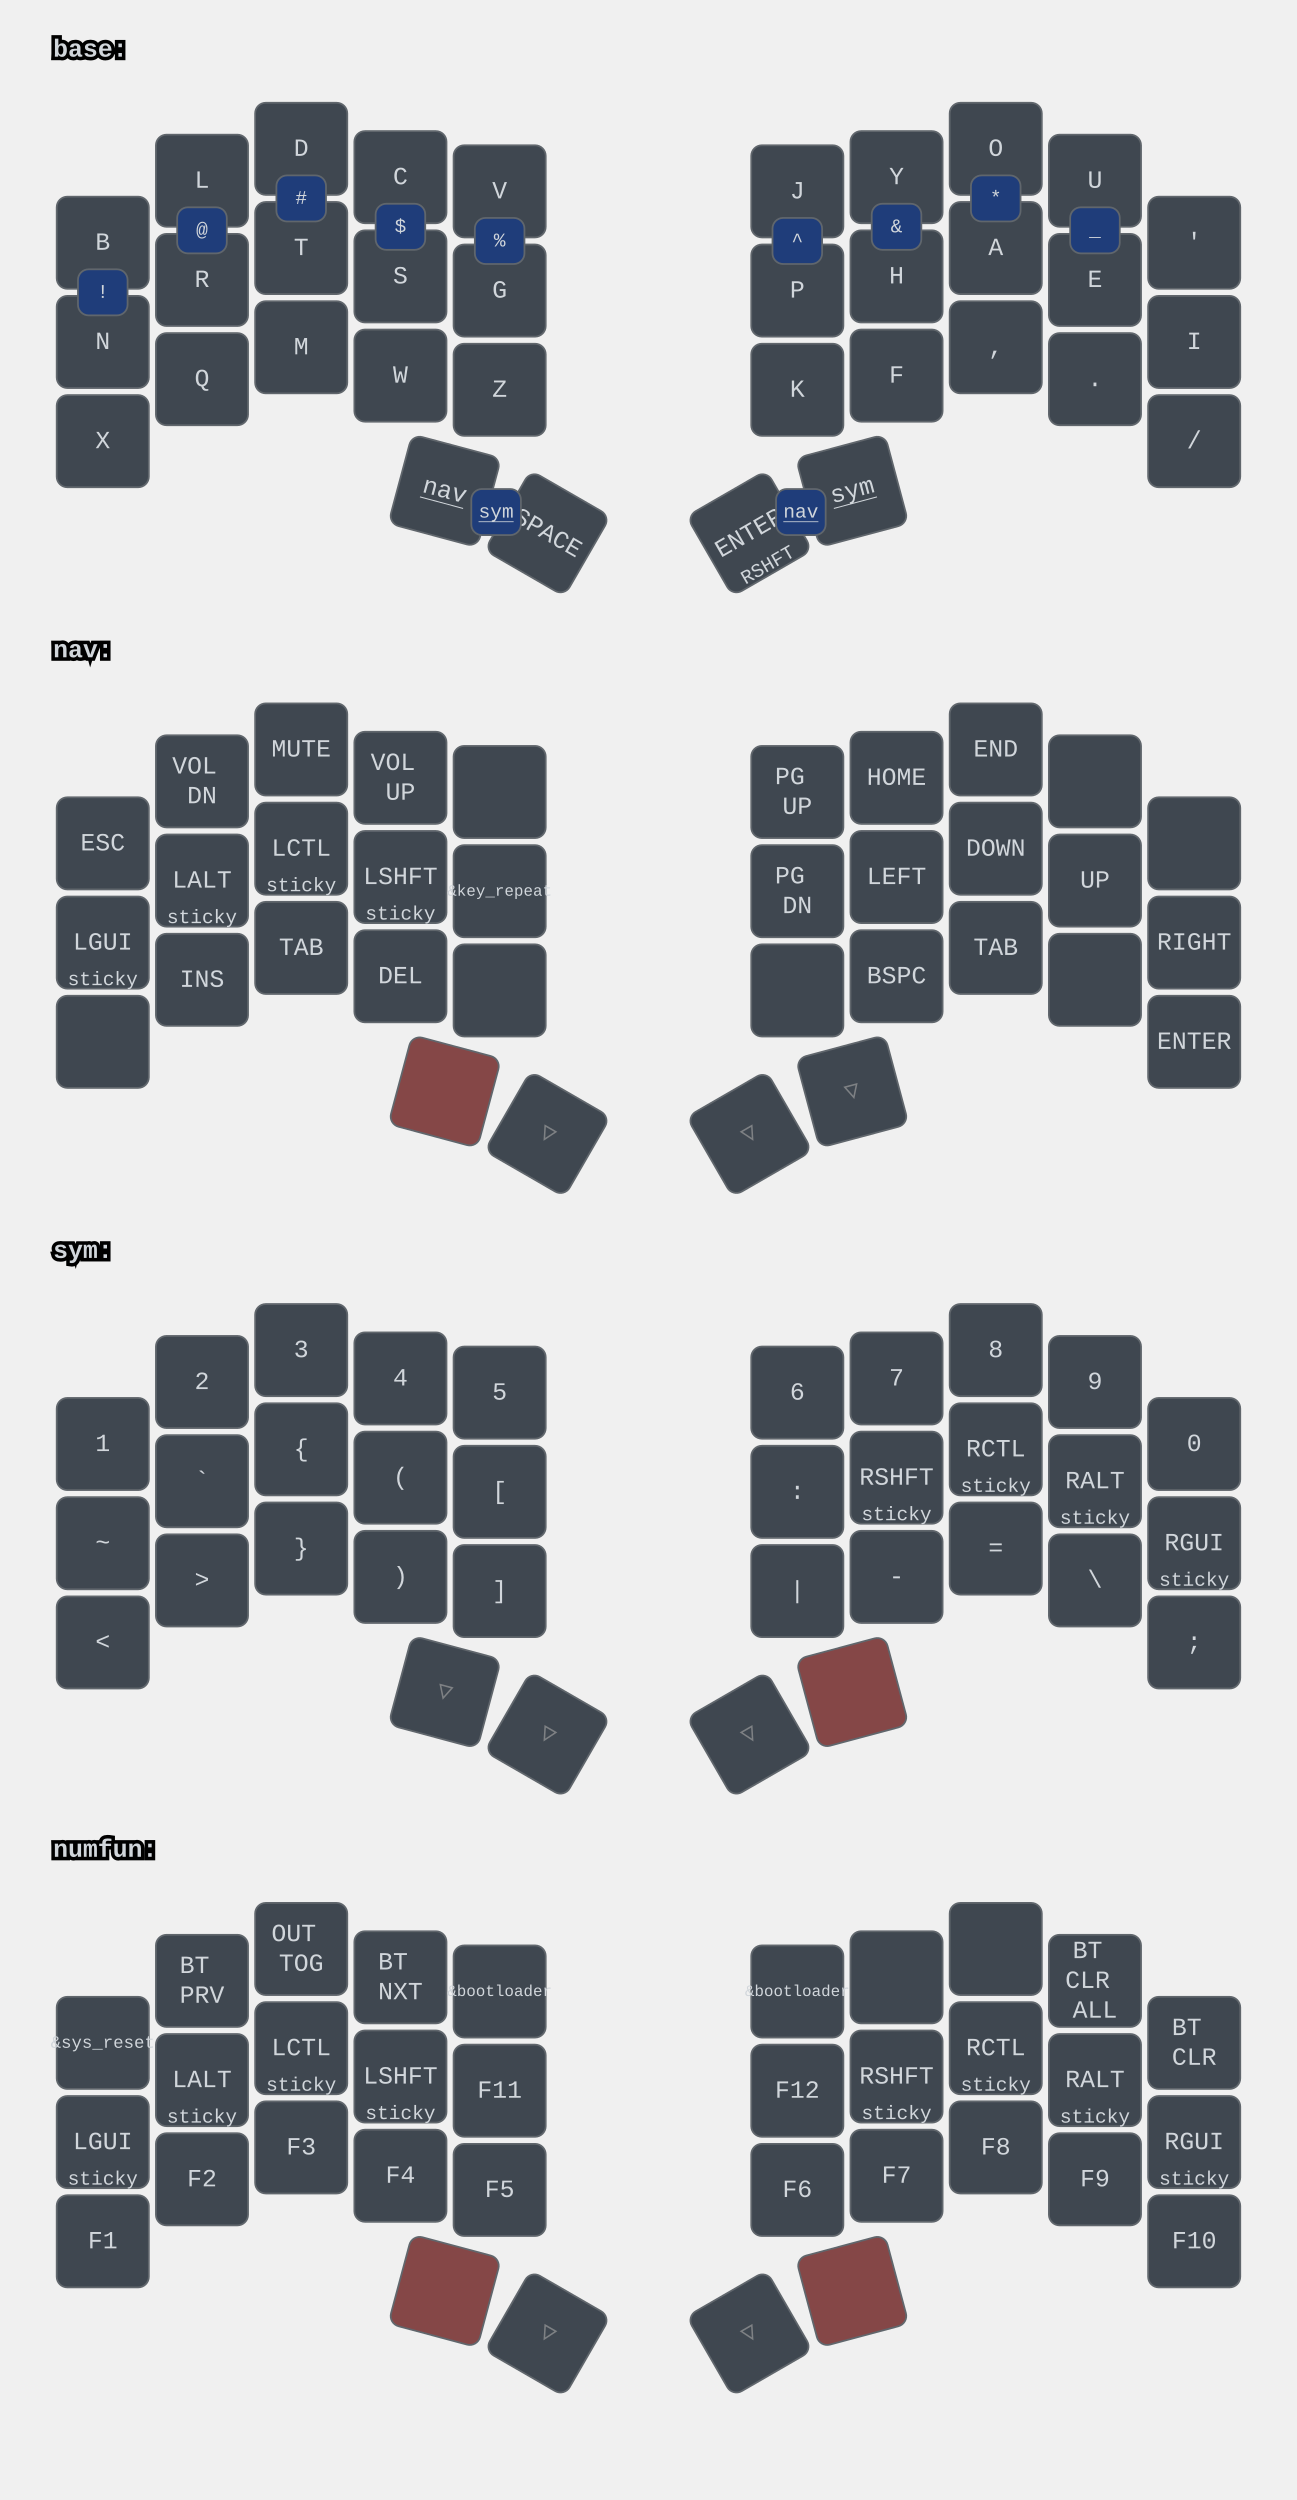
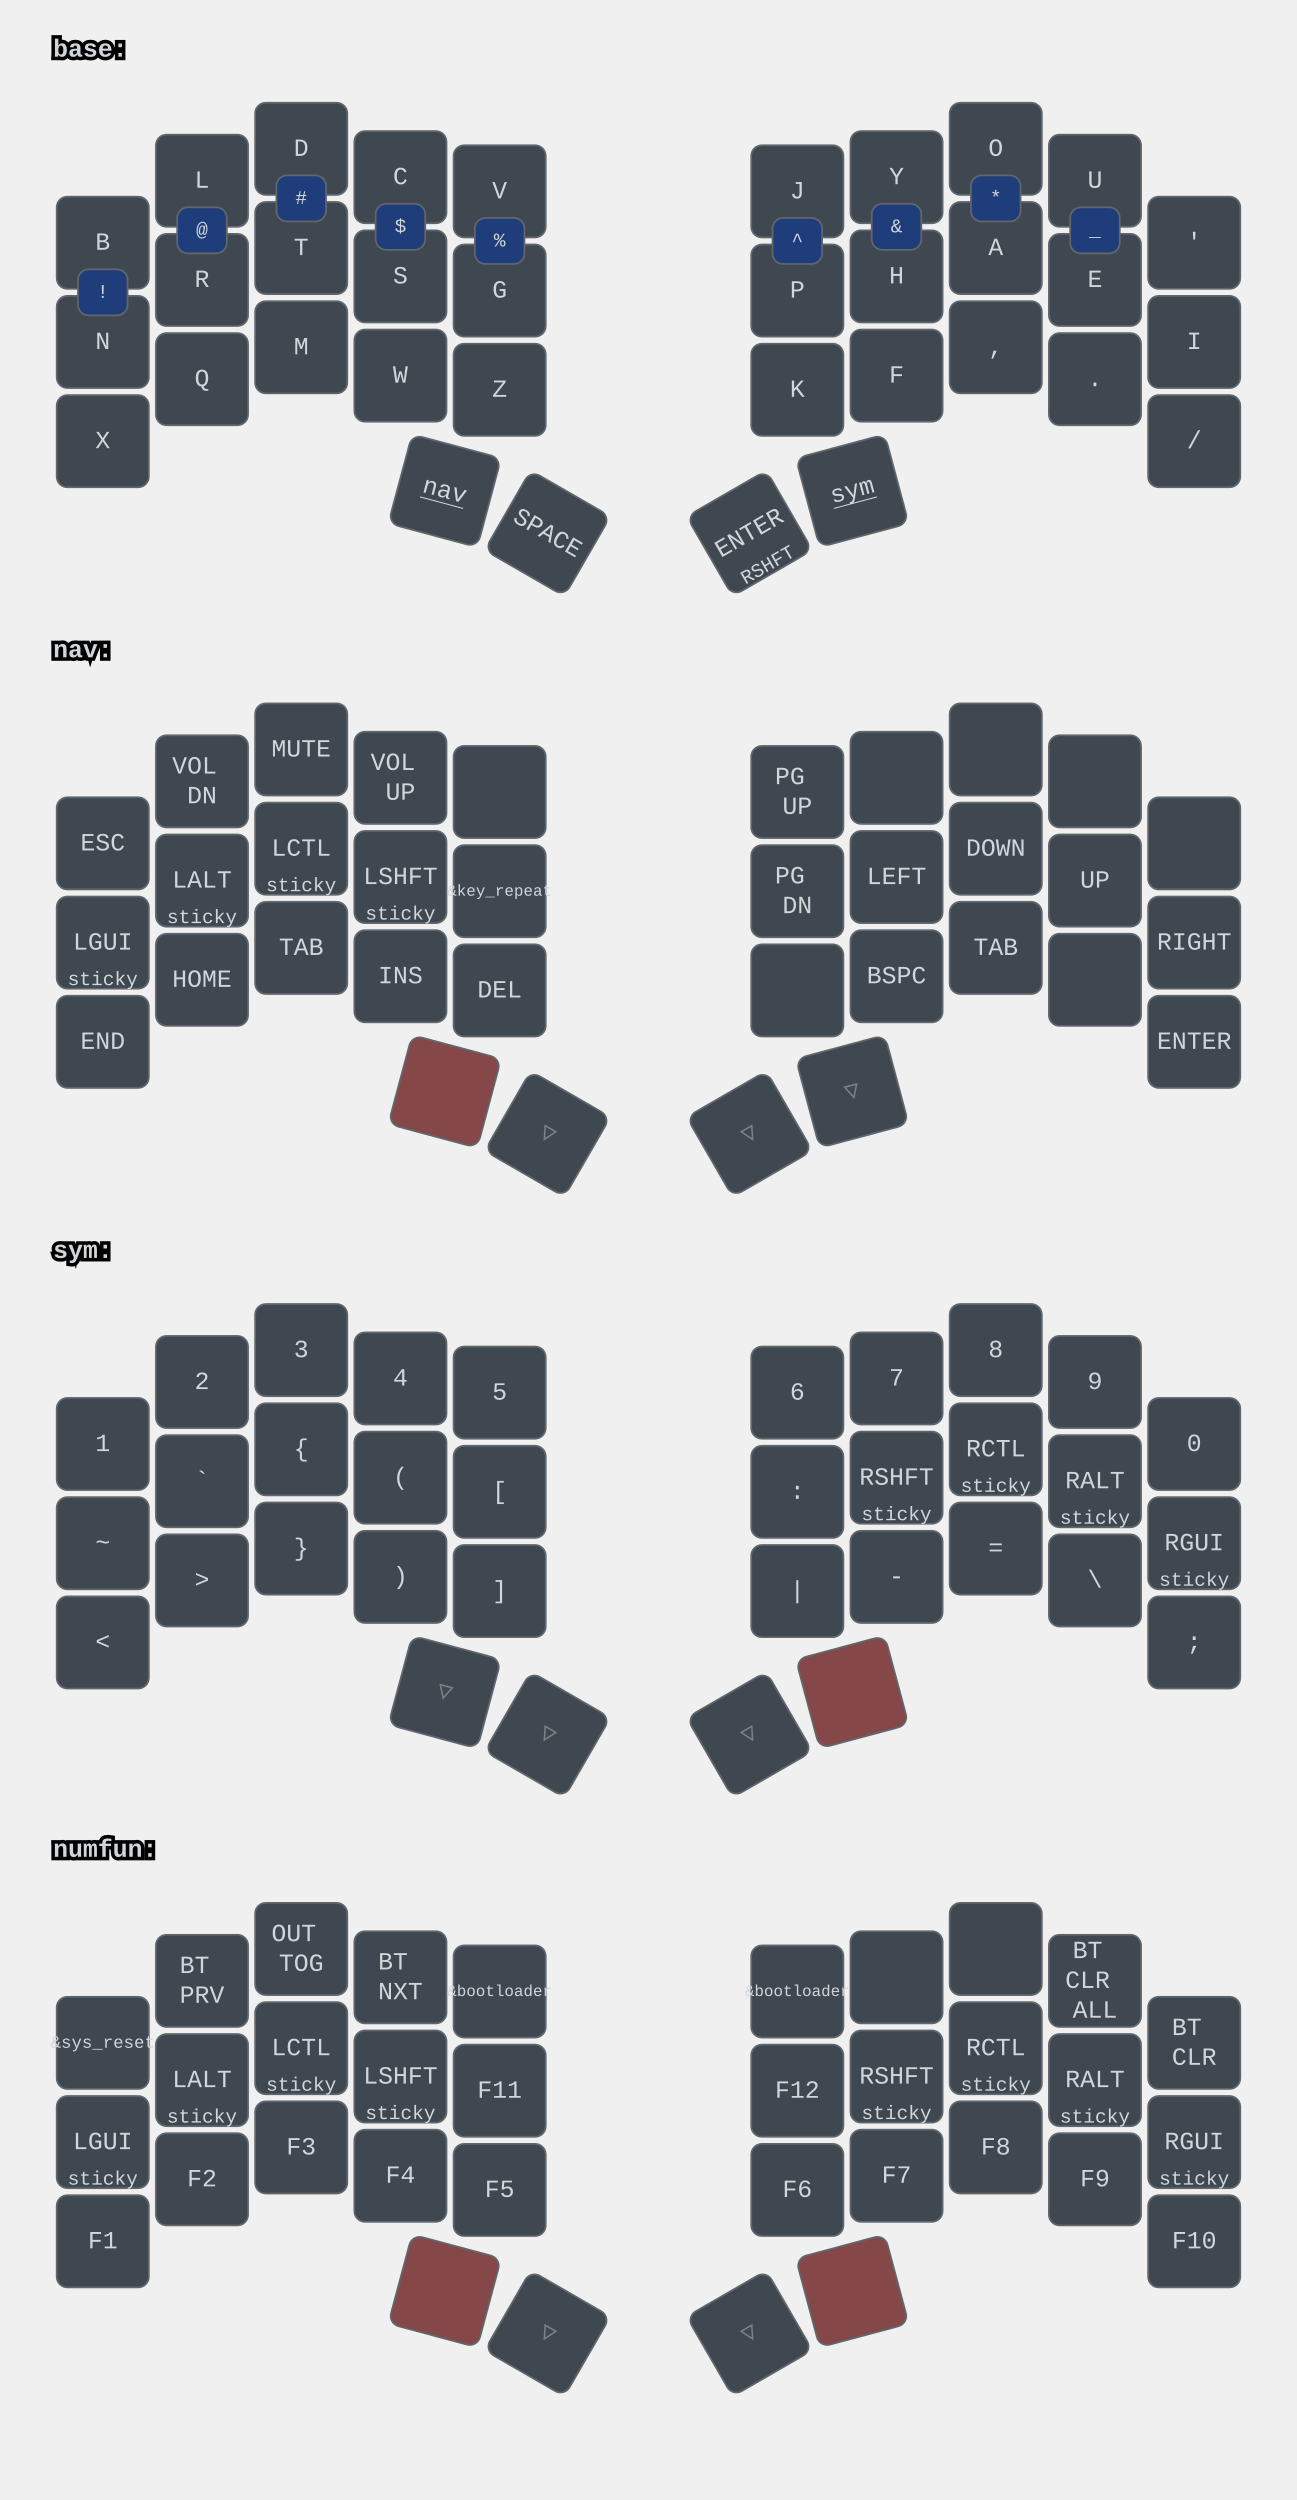
<svg xmlns="http://www.w3.org/2000/svg" width="732" height="1411" viewBox="0 0 732 1411" class="keymap">
  <style>/* inherit to force styles through use tags */
svg path {
    fill: inherit;
}

/* font and background color specifications */
svg.keymap {
    font-family: SFMono-Regular,Consolas,Liberation Mono,Menlo,monospace;
    font-size: 14px;
    font-kerning: normal;
    text-rendering: optimizeLegibility;
    fill: #24292e;
}

/* default key styling */
rect.key {
    fill: #f6f8fa;
}

rect.key, rect.combo {
    stroke: #c9cccf;
    stroke-width: 1;
}

/* default key side styling, only used is draw_key_sides is set */
rect.side {
    filter: brightness(90%);
}

/* color accent for combo boxes */
rect.combo, rect.combo-separate {
    fill: #cdf;
}

/* color accent for held keys */
rect.held, rect.combo.held {
    fill: #fdd;
}

/* color accent for ghost (optional) keys */
rect.ghost, rect.combo.ghost {
    stroke-dasharray: 4, 4;
    stroke-width: 2;
}

text {
    text-anchor: middle;
    dominant-baseline: middle;
}

/* styling for layer labels */
text.label {
    font-weight: bold;
    text-anchor: start;
    stroke: white;
    stroke-width: 4;
    paint-order: stroke;
}

/* styling for optional footer */
text.footer {
    text-anchor: end;
    dominant-baseline: auto;
    stroke: white;
    stroke-width: 4;
    paint-order: stroke;
}

/* styling for combo tap, and key non-tap label text */
text.combo, text.hold, text.shifted, text.left, text.right, text.tl, text.tr, text.bl, text.br {
    font-size: 11px;
}

text.hold, text.bl, text.br {
    text-anchor: middle;
    dominant-baseline: auto;
}

text.shifted, text.tl, text.tr {
    text-anchor: middle;
    dominant-baseline: hanging;
}

text.left, text.tl, text.bl {
    text-anchor: start;
}

text.right, text.tr, text.br {
    text-anchor: end;
}

text.layer-activator {
    text-decoration: underline;
}

/* styling for hold/shifted label text in combo box */
text.combo.hold, text.combo.shifted, text.combo.left, text.combo.right {
    font-size: 8px;
}

/* lighter symbol for transparent keys */
text.trans {
    fill: #7b7e81;
}

/* styling for combo dendrons */
path.combo {
    stroke-width: 1;
    stroke: gray;
    fill: none;
}

/* Start Tabler Icons Cleanup */
/* cannot use height/width with glyphs */
.icon-tabler &gt; path {
    fill: inherit;
    stroke: inherit;
    stroke-width: 2;
}
/* hide tabler's default box */
.icon-tabler &gt; path[stroke="none"][fill="none"] {
    visibility: hidden;
}
/* End Tabler Icons Cleanup */

svg.keymap { fill: #d1d6db; }
rect.key { fill: #3f4750; }
rect.key, rect.combo { stroke: #60666c; }
rect.combo, rect.combo-separate { fill: #1f3d7a; }
rect.held, rect.combo.held { fill: #854747; }
text.label, text.footer { stroke: black; }
text.trans { fill: #7e8184; }
path.combo { stroke: #7f7f7f; }
</style>
  <g transform="translate(30, 0)" class="layer-base">
    <text x="0" y="28" class="label" id="base">base:</text>
    <g transform="translate(0, 56)">
      <g transform="translate(28, 81)" class="key keypos-0">
        <rect rx="6" ry="6" x="-26" y="-26" width="52" height="52" class="key" />
        <text x="0" y="0" class="key tap">B</text>
      </g>
      <g transform="translate(84, 46)" class="key keypos-1">
        <rect rx="6" ry="6" x="-26" y="-26" width="52" height="52" class="key" />
        <text x="0" y="0" class="key tap">L</text>
      </g>
      <g transform="translate(140, 28)" class="key keypos-2">
        <rect rx="6" ry="6" x="-26" y="-26" width="52" height="52" class="key" />
        <text x="0" y="0" class="key tap">D</text>
      </g>
      <g transform="translate(196, 44)" class="key keypos-3">
        <rect rx="6" ry="6" x="-26" y="-26" width="52" height="52" class="key" />
        <text x="0" y="0" class="key tap">C</text>
      </g>
      <g transform="translate(252, 52)" class="key keypos-4">
        <rect rx="6" ry="6" x="-26" y="-26" width="52" height="52" class="key" />
        <text x="0" y="0" class="key tap">V</text>
      </g>
      <g transform="translate(420, 52)" class="key keypos-5">
        <rect rx="6" ry="6" x="-26" y="-26" width="52" height="52" class="key" />
        <text x="0" y="0" class="key tap">J</text>
      </g>
      <g transform="translate(476, 44)" class="key keypos-6">
        <rect rx="6" ry="6" x="-26" y="-26" width="52" height="52" class="key" />
        <text x="0" y="0" class="key tap">Y</text>
      </g>
      <g transform="translate(532, 28)" class="key keypos-7">
        <rect rx="6" ry="6" x="-26" y="-26" width="52" height="52" class="key" />
        <text x="0" y="0" class="key tap">O</text>
      </g>
      <g transform="translate(588, 46)" class="key keypos-8">
        <rect rx="6" ry="6" x="-26" y="-26" width="52" height="52" class="key" />
        <text x="0" y="0" class="key tap">U</text>
      </g>
      <g transform="translate(644, 81)" class="key keypos-9">
        <rect rx="6" ry="6" x="-26" y="-26" width="52" height="52" class="key" />
        <text x="0" y="0" class="key tap">'</text>
      </g>
      <g transform="translate(28, 137)" class="key keypos-10">
        <rect rx="6" ry="6" x="-26" y="-26" width="52" height="52" class="key" />
        <text x="0" y="0" class="key tap">N</text>
      </g>
      <g transform="translate(84, 102)" class="key keypos-11">
        <rect rx="6" ry="6" x="-26" y="-26" width="52" height="52" class="key" />
        <text x="0" y="0" class="key tap">R</text>
      </g>
      <g transform="translate(140, 84)" class="key keypos-12">
        <rect rx="6" ry="6" x="-26" y="-26" width="52" height="52" class="key" />
        <text x="0" y="0" class="key tap">T</text>
      </g>
      <g transform="translate(196, 100)" class="key keypos-13">
        <rect rx="6" ry="6" x="-26" y="-26" width="52" height="52" class="key" />
        <text x="0" y="0" class="key tap">S</text>
      </g>
      <g transform="translate(252, 108)" class="key keypos-14">
        <rect rx="6" ry="6" x="-26" y="-26" width="52" height="52" class="key" />
        <text x="0" y="0" class="key tap">G</text>
      </g>
      <g transform="translate(420, 108)" class="key keypos-15">
        <rect rx="6" ry="6" x="-26" y="-26" width="52" height="52" class="key" />
        <text x="0" y="0" class="key tap">P</text>
      </g>
      <g transform="translate(476, 100)" class="key keypos-16">
        <rect rx="6" ry="6" x="-26" y="-26" width="52" height="52" class="key" />
        <text x="0" y="0" class="key tap">H</text>
      </g>
      <g transform="translate(532, 84)" class="key keypos-17">
        <rect rx="6" ry="6" x="-26" y="-26" width="52" height="52" class="key" />
        <text x="0" y="0" class="key tap">A</text>
      </g>
      <g transform="translate(588, 102)" class="key keypos-18">
        <rect rx="6" ry="6" x="-26" y="-26" width="52" height="52" class="key" />
        <text x="0" y="0" class="key tap">E</text>
      </g>
      <g transform="translate(644, 137)" class="key keypos-19">
        <rect rx="6" ry="6" x="-26" y="-26" width="52" height="52" class="key" />
        <text x="0" y="0" class="key tap">I</text>
      </g>
      <g transform="translate(28, 193)" class="key keypos-20">
        <rect rx="6" ry="6" x="-26" y="-26" width="52" height="52" class="key" />
        <text x="0" y="0" class="key tap">X</text>
      </g>
      <g transform="translate(84, 158)" class="key keypos-21">
        <rect rx="6" ry="6" x="-26" y="-26" width="52" height="52" class="key" />
        <text x="0" y="0" class="key tap">Q</text>
      </g>
      <g transform="translate(140, 140)" class="key keypos-22">
        <rect rx="6" ry="6" x="-26" y="-26" width="52" height="52" class="key" />
        <text x="0" y="0" class="key tap">M</text>
      </g>
      <g transform="translate(196, 156)" class="key keypos-23">
        <rect rx="6" ry="6" x="-26" y="-26" width="52" height="52" class="key" />
        <text x="0" y="0" class="key tap">W</text>
      </g>
      <g transform="translate(252, 164)" class="key keypos-24">
        <rect rx="6" ry="6" x="-26" y="-26" width="52" height="52" class="key" />
        <text x="0" y="0" class="key tap">Z</text>
      </g>
      <g transform="translate(420, 164)" class="key keypos-25">
        <rect rx="6" ry="6" x="-26" y="-26" width="52" height="52" class="key" />
        <text x="0" y="0" class="key tap">K</text>
      </g>
      <g transform="translate(476, 156)" class="key keypos-26">
        <rect rx="6" ry="6" x="-26" y="-26" width="52" height="52" class="key" />
        <text x="0" y="0" class="key tap">F</text>
      </g>
      <g transform="translate(532, 140)" class="key keypos-27">
        <rect rx="6" ry="6" x="-26" y="-26" width="52" height="52" class="key" />
        <text x="0" y="0" class="key tap">,</text>
      </g>
      <g transform="translate(588, 158)" class="key keypos-28">
        <rect rx="6" ry="6" x="-26" y="-26" width="52" height="52" class="key" />
        <text x="0" y="0" class="key tap">.</text>
      </g>
      <g transform="translate(644, 193)" class="key keypos-29">
        <rect rx="6" ry="6" x="-26" y="-26" width="52" height="52" class="key" />
        <text x="0" y="0" class="key tap">/</text>
      </g>
      <g transform="translate(221, 221) rotate(15.0)" class="key keypos-30">
        <rect rx="6" ry="6" x="-26" y="-26" width="52" height="52" class="key" />
        <a href="#nav">
          <text x="0" y="0" class="key tap layer-activator">nav</text>
        </a>
      </g>
      <g transform="translate(279, 245) rotate(30.0)" class="key keypos-31">
        <rect rx="6" ry="6" x="-26" y="-26" width="52" height="52" class="key" />
        <text x="0" y="0" class="key tap">SPACE</text>
      </g>
      <g transform="translate(393, 245) rotate(-30.0)" class="key keypos-32">
        <rect rx="6" ry="6" x="-26" y="-26" width="52" height="52" class="key" />
        <text x="0" y="0" class="key tap">ENTER</text>
        <text x="0" y="24" class="key hold">RSHFT</text>
      </g>
      <g transform="translate(451, 221) rotate(-15.0)" class="key keypos-33">
        <rect rx="6" ry="6" x="-26" y="-26" width="52" height="52" class="key" />
        <a href="#sym">
          <text x="0" y="0" class="key tap layer-activator">sym</text>
        </a>
      </g>
      <g class="combo combopos-0">
        <rect rx="6" ry="6" x="14" y="96" width="28" height="26" class="combo" />
        <text x="28" y="109" class="combo tap">!</text>
      </g>
      <g class="combo combopos-1">
        <rect rx="6" ry="6" x="70" y="61" width="28" height="26" class="combo" />
        <text x="84" y="74" class="combo tap">@</text>
      </g>
      <g class="combo combopos-2">
        <rect rx="6" ry="6" x="126" y="43" width="28" height="26" class="combo" />
        <text x="140" y="56" class="combo tap">#</text>
      </g>
      <g class="combo combopos-3">
        <rect rx="6" ry="6" x="182" y="59" width="28" height="26" class="combo" />
        <text x="196" y="72" class="combo tap">$</text>
      </g>
      <g class="combo combopos-4">
        <rect rx="6" ry="6" x="238" y="67" width="28" height="26" class="combo" />
        <text x="252" y="80" class="combo tap">%</text>
      </g>
      <g class="combo combopos-5">
        <rect rx="6" ry="6" x="406" y="67" width="28" height="26" class="combo" />
        <text x="420" y="80" class="combo tap">^</text>
      </g>
      <g class="combo combopos-6">
        <rect rx="6" ry="6" x="462" y="59" width="28" height="26" class="combo" />
        <text x="476" y="72" class="combo tap">&amp;</text>
      </g>
      <g class="combo combopos-7">
        <rect rx="6" ry="6" x="518" y="43" width="28" height="26" class="combo" />
        <text x="532" y="56" class="combo tap">*</text>
      </g>
      <g class="combo combopos-8">
        <rect rx="6" ry="6" x="574" y="61" width="28" height="26" class="combo" />
        <text x="588" y="74" class="combo tap">_</text>
      </g>
-       <g class="combo combopos-9">
-         <rect rx="6" ry="6" x="236" y="220" width="28" height="26" class="combo" />
-         <a href="#sym">
-           <text x="250" y="233" class="combo tap layer-activator">sym</text>
-         </a>
-       </g>
-       <g class="combo combopos-10">
-         <rect rx="6" ry="6" x="408" y="220" width="28" height="26" class="combo" />
-         <a href="#nav">
-           <text x="422" y="233" class="combo tap layer-activator">nav</text>
-         </a>
-       </g>
    </g>
  </g>
  <g transform="translate(30, 339)" class="layer-nav">
    <text x="0" y="28" class="label" id="nav">nav:</text>
    <g transform="translate(0, 56)">
      <g transform="translate(28, 81)" class="key keypos-0">
        <rect rx="6" ry="6" x="-26" y="-26" width="52" height="52" class="key" />
        <text x="0" y="0" class="key tap">ESC</text>
      </g>
      <g transform="translate(84, 46)" class="key keypos-1">
        <rect rx="6" ry="6" x="-26" y="-26" width="52" height="52" class="key" />
        <text x="0" y="0" class="key tap">
          <tspan x="0" dy="-0.6em">VOL</tspan>
          <tspan x="0" dy="1.2em">DN</tspan>
        </text>
      </g>
      <g transform="translate(140, 28)" class="key keypos-2">
        <rect rx="6" ry="6" x="-26" y="-26" width="52" height="52" class="key" />
        <text x="0" y="0" class="key tap">MUTE</text>
      </g>
      <g transform="translate(196, 44)" class="key keypos-3">
        <rect rx="6" ry="6" x="-26" y="-26" width="52" height="52" class="key" />
        <text x="0" y="0" class="key tap">
          <tspan x="0" dy="-0.6em">VOL</tspan>
          <tspan x="0" dy="1.2em">UP</tspan>
        </text>
      </g>
      <g transform="translate(252, 52)" class="key keypos-4">
        <rect rx="6" ry="6" x="-26" y="-26" width="52" height="52" class="key" />
      </g>
      <g transform="translate(420, 52)" class="key keypos-5">
        <rect rx="6" ry="6" x="-26" y="-26" width="52" height="52" class="key" />
        <text x="0" y="0" class="key tap">
          <tspan x="0" dy="-0.6em">PG</tspan>
          <tspan x="0" dy="1.2em">UP</tspan>
        </text>
      </g>
      <g transform="translate(476, 44)" class="key keypos-6">
        <rect rx="6" ry="6" x="-26" y="-26" width="52" height="52" class="key" />
-         <text x="0" y="0" class="key tap">HOME</text>
      </g>
      <g transform="translate(532, 28)" class="key keypos-7">
        <rect rx="6" ry="6" x="-26" y="-26" width="52" height="52" class="key" />
-         <text x="0" y="0" class="key tap">END</text>
      </g>
      <g transform="translate(588, 46)" class="key keypos-8">
        <rect rx="6" ry="6" x="-26" y="-26" width="52" height="52" class="key" />
      </g>
      <g transform="translate(644, 81)" class="key keypos-9">
        <rect rx="6" ry="6" x="-26" y="-26" width="52" height="52" class="key" />
      </g>
      <g transform="translate(28, 137)" class="key keypos-10">
        <rect rx="6" ry="6" x="-26" y="-26" width="52" height="52" class="key" />
        <text x="0" y="0" class="key tap">LGUI</text>
        <text x="0" y="24" class="key hold">sticky</text>
      </g>
      <g transform="translate(84, 102)" class="key keypos-11">
        <rect rx="6" ry="6" x="-26" y="-26" width="52" height="52" class="key" />
        <text x="0" y="0" class="key tap">LALT</text>
        <text x="0" y="24" class="key hold">sticky</text>
      </g>
      <g transform="translate(140, 84)" class="key keypos-12">
        <rect rx="6" ry="6" x="-26" y="-26" width="52" height="52" class="key" />
        <text x="0" y="0" class="key tap">LCTL</text>
        <text x="0" y="24" class="key hold">sticky</text>
      </g>
      <g transform="translate(196, 100)" class="key keypos-13">
        <rect rx="6" ry="6" x="-26" y="-26" width="52" height="52" class="key" />
        <text x="0" y="0" class="key tap">LSHFT</text>
        <text x="0" y="24" class="key hold">sticky</text>
      </g>
      <g transform="translate(252, 108)" class="key keypos-14">
        <rect rx="6" ry="6" x="-26" y="-26" width="52" height="52" class="key" />
        <text x="0" y="0" class="key tap">
          <tspan style="font-size: 64%">&amp;key_repeat</tspan>
        </text>
      </g>
      <g transform="translate(420, 108)" class="key keypos-15">
        <rect rx="6" ry="6" x="-26" y="-26" width="52" height="52" class="key" />
        <text x="0" y="0" class="key tap">
          <tspan x="0" dy="-0.6em">PG</tspan>
          <tspan x="0" dy="1.2em">DN</tspan>
        </text>
      </g>
      <g transform="translate(476, 100)" class="key keypos-16">
        <rect rx="6" ry="6" x="-26" y="-26" width="52" height="52" class="key" />
        <text x="0" y="0" class="key tap">LEFT</text>
      </g>
      <g transform="translate(532, 84)" class="key keypos-17">
        <rect rx="6" ry="6" x="-26" y="-26" width="52" height="52" class="key" />
        <text x="0" y="0" class="key tap">DOWN</text>
      </g>
      <g transform="translate(588, 102)" class="key keypos-18">
        <rect rx="6" ry="6" x="-26" y="-26" width="52" height="52" class="key" />
        <text x="0" y="0" class="key tap">UP</text>
      </g>
      <g transform="translate(644, 137)" class="key keypos-19">
        <rect rx="6" ry="6" x="-26" y="-26" width="52" height="52" class="key" />
        <text x="0" y="0" class="key tap">RIGHT</text>
      </g>
      <g transform="translate(28, 193)" class="key keypos-20">
        <rect rx="6" ry="6" x="-26" y="-26" width="52" height="52" class="key" />
+         <text x="0" y="0" class="key tap">END</text>
      </g>
      <g transform="translate(84, 158)" class="key keypos-21">
        <rect rx="6" ry="6" x="-26" y="-26" width="52" height="52" class="key" />
+         <text x="0" y="0" class="key tap">HOME</text>
+       </g>
+       <g transform="translate(140, 140)" class="key keypos-22">
+         <rect rx="6" ry="6" x="-26" y="-26" width="52" height="52" class="key" />
+         <text x="0" y="0" class="key tap">TAB</text>
+       </g>
+       <g transform="translate(196, 156)" class="key keypos-23">
+         <rect rx="6" ry="6" x="-26" y="-26" width="52" height="52" class="key" />
        <text x="0" y="0" class="key tap">INS</text>
      </g>
-       <g transform="translate(140, 140)" class="key keypos-22">
-         <rect rx="6" ry="6" x="-26" y="-26" width="52" height="52" class="key" />
-         <text x="0" y="0" class="key tap">TAB</text>
-       </g>
-       <g transform="translate(196, 156)" class="key keypos-23">
+       <g transform="translate(252, 164)" class="key keypos-24">
        <rect rx="6" ry="6" x="-26" y="-26" width="52" height="52" class="key" />
        <text x="0" y="0" class="key tap">DEL</text>
-       </g>
-       <g transform="translate(252, 164)" class="key keypos-24">
-         <rect rx="6" ry="6" x="-26" y="-26" width="52" height="52" class="key" />
      </g>
      <g transform="translate(420, 164)" class="key keypos-25">
        <rect rx="6" ry="6" x="-26" y="-26" width="52" height="52" class="key" />
      </g>
      <g transform="translate(476, 156)" class="key keypos-26">
        <rect rx="6" ry="6" x="-26" y="-26" width="52" height="52" class="key" />
        <text x="0" y="0" class="key tap">BSPC</text>
      </g>
      <g transform="translate(532, 140)" class="key keypos-27">
        <rect rx="6" ry="6" x="-26" y="-26" width="52" height="52" class="key" />
        <text x="0" y="0" class="key tap">TAB</text>
      </g>
      <g transform="translate(588, 158)" class="key keypos-28">
        <rect rx="6" ry="6" x="-26" y="-26" width="52" height="52" class="key" />
      </g>
      <g transform="translate(644, 193)" class="key keypos-29">
        <rect rx="6" ry="6" x="-26" y="-26" width="52" height="52" class="key" />
        <text x="0" y="0" class="key tap">ENTER</text>
      </g>
      <g transform="translate(221, 221) rotate(15.0)" class="key held keypos-30">
        <rect rx="6" ry="6" x="-26" y="-26" width="52" height="52" class="key held" />
      </g>
      <g transform="translate(279, 245) rotate(30.0)" class="key trans keypos-31">
        <rect rx="6" ry="6" x="-26" y="-26" width="52" height="52" class="key trans" />
        <text x="0" y="0" class="key trans tap">▽</text>
      </g>
      <g transform="translate(393, 245) rotate(-30.0)" class="key trans keypos-32">
        <rect rx="6" ry="6" x="-26" y="-26" width="52" height="52" class="key trans" />
        <text x="0" y="0" class="key trans tap">▽</text>
      </g>
      <g transform="translate(451, 221) rotate(-15.0)" class="key trans keypos-33">
        <rect rx="6" ry="6" x="-26" y="-26" width="52" height="52" class="key trans" />
        <text x="0" y="0" class="key trans tap">▽</text>
      </g>
    </g>
  </g>
  <g transform="translate(30, 678)" class="layer-sym">
    <text x="0" y="28" class="label" id="sym">sym:</text>
    <g transform="translate(0, 56)">
      <g transform="translate(28, 81)" class="key keypos-0">
        <rect rx="6" ry="6" x="-26" y="-26" width="52" height="52" class="key" />
        <text x="0" y="0" class="key tap">1</text>
      </g>
      <g transform="translate(84, 46)" class="key keypos-1">
        <rect rx="6" ry="6" x="-26" y="-26" width="52" height="52" class="key" />
        <text x="0" y="0" class="key tap">2</text>
      </g>
      <g transform="translate(140, 28)" class="key keypos-2">
        <rect rx="6" ry="6" x="-26" y="-26" width="52" height="52" class="key" />
        <text x="0" y="0" class="key tap">3</text>
      </g>
      <g transform="translate(196, 44)" class="key keypos-3">
        <rect rx="6" ry="6" x="-26" y="-26" width="52" height="52" class="key" />
        <text x="0" y="0" class="key tap">4</text>
      </g>
      <g transform="translate(252, 52)" class="key keypos-4">
        <rect rx="6" ry="6" x="-26" y="-26" width="52" height="52" class="key" />
        <text x="0" y="0" class="key tap">5</text>
      </g>
      <g transform="translate(420, 52)" class="key keypos-5">
        <rect rx="6" ry="6" x="-26" y="-26" width="52" height="52" class="key" />
        <text x="0" y="0" class="key tap">6</text>
      </g>
      <g transform="translate(476, 44)" class="key keypos-6">
        <rect rx="6" ry="6" x="-26" y="-26" width="52" height="52" class="key" />
        <text x="0" y="0" class="key tap">7</text>
      </g>
      <g transform="translate(532, 28)" class="key keypos-7">
        <rect rx="6" ry="6" x="-26" y="-26" width="52" height="52" class="key" />
        <text x="0" y="0" class="key tap">8</text>
      </g>
      <g transform="translate(588, 46)" class="key keypos-8">
        <rect rx="6" ry="6" x="-26" y="-26" width="52" height="52" class="key" />
        <text x="0" y="0" class="key tap">9</text>
      </g>
      <g transform="translate(644, 81)" class="key keypos-9">
        <rect rx="6" ry="6" x="-26" y="-26" width="52" height="52" class="key" />
        <text x="0" y="0" class="key tap">0</text>
      </g>
      <g transform="translate(28, 137)" class="key keypos-10">
        <rect rx="6" ry="6" x="-26" y="-26" width="52" height="52" class="key" />
        <text x="0" y="0" class="key tap">~</text>
      </g>
      <g transform="translate(84, 102)" class="key keypos-11">
        <rect rx="6" ry="6" x="-26" y="-26" width="52" height="52" class="key" />
        <text x="0" y="0" class="key tap">`</text>
      </g>
      <g transform="translate(140, 84)" class="key keypos-12">
        <rect rx="6" ry="6" x="-26" y="-26" width="52" height="52" class="key" />
        <text x="0" y="0" class="key tap">{</text>
      </g>
      <g transform="translate(196, 100)" class="key keypos-13">
        <rect rx="6" ry="6" x="-26" y="-26" width="52" height="52" class="key" />
        <text x="0" y="0" class="key tap">(</text>
      </g>
      <g transform="translate(252, 108)" class="key keypos-14">
        <rect rx="6" ry="6" x="-26" y="-26" width="52" height="52" class="key" />
        <text x="0" y="0" class="key tap">[</text>
      </g>
      <g transform="translate(420, 108)" class="key keypos-15">
        <rect rx="6" ry="6" x="-26" y="-26" width="52" height="52" class="key" />
        <text x="0" y="0" class="key tap">:</text>
      </g>
      <g transform="translate(476, 100)" class="key keypos-16">
        <rect rx="6" ry="6" x="-26" y="-26" width="52" height="52" class="key" />
        <text x="0" y="0" class="key tap">RSHFT</text>
        <text x="0" y="24" class="key hold">sticky</text>
      </g>
      <g transform="translate(532, 84)" class="key keypos-17">
        <rect rx="6" ry="6" x="-26" y="-26" width="52" height="52" class="key" />
        <text x="0" y="0" class="key tap">RCTL</text>
        <text x="0" y="24" class="key hold">sticky</text>
      </g>
      <g transform="translate(588, 102)" class="key keypos-18">
        <rect rx="6" ry="6" x="-26" y="-26" width="52" height="52" class="key" />
        <text x="0" y="0" class="key tap">RALT</text>
        <text x="0" y="24" class="key hold">sticky</text>
      </g>
      <g transform="translate(644, 137)" class="key keypos-19">
        <rect rx="6" ry="6" x="-26" y="-26" width="52" height="52" class="key" />
        <text x="0" y="0" class="key tap">RGUI</text>
        <text x="0" y="24" class="key hold">sticky</text>
      </g>
      <g transform="translate(28, 193)" class="key keypos-20">
        <rect rx="6" ry="6" x="-26" y="-26" width="52" height="52" class="key" />
        <text x="0" y="0" class="key tap">&lt;</text>
      </g>
      <g transform="translate(84, 158)" class="key keypos-21">
        <rect rx="6" ry="6" x="-26" y="-26" width="52" height="52" class="key" />
        <text x="0" y="0" class="key tap">&gt;</text>
      </g>
      <g transform="translate(140, 140)" class="key keypos-22">
        <rect rx="6" ry="6" x="-26" y="-26" width="52" height="52" class="key" />
        <text x="0" y="0" class="key tap">}</text>
      </g>
      <g transform="translate(196, 156)" class="key keypos-23">
        <rect rx="6" ry="6" x="-26" y="-26" width="52" height="52" class="key" />
        <text x="0" y="0" class="key tap">)</text>
      </g>
      <g transform="translate(252, 164)" class="key keypos-24">
        <rect rx="6" ry="6" x="-26" y="-26" width="52" height="52" class="key" />
        <text x="0" y="0" class="key tap">]</text>
      </g>
      <g transform="translate(420, 164)" class="key keypos-25">
        <rect rx="6" ry="6" x="-26" y="-26" width="52" height="52" class="key" />
        <text x="0" y="0" class="key tap">|</text>
      </g>
      <g transform="translate(476, 156)" class="key keypos-26">
        <rect rx="6" ry="6" x="-26" y="-26" width="52" height="52" class="key" />
        <text x="0" y="0" class="key tap">-</text>
      </g>
      <g transform="translate(532, 140)" class="key keypos-27">
        <rect rx="6" ry="6" x="-26" y="-26" width="52" height="52" class="key" />
        <text x="0" y="0" class="key tap">=</text>
      </g>
      <g transform="translate(588, 158)" class="key keypos-28">
        <rect rx="6" ry="6" x="-26" y="-26" width="52" height="52" class="key" />
        <text x="0" y="0" class="key tap">\</text>
      </g>
      <g transform="translate(644, 193)" class="key keypos-29">
        <rect rx="6" ry="6" x="-26" y="-26" width="52" height="52" class="key" />
        <text x="0" y="0" class="key tap">;</text>
      </g>
      <g transform="translate(221, 221) rotate(15.0)" class="key trans keypos-30">
        <rect rx="6" ry="6" x="-26" y="-26" width="52" height="52" class="key trans" />
        <text x="0" y="0" class="key trans tap">▽</text>
      </g>
      <g transform="translate(279, 245) rotate(30.0)" class="key trans keypos-31">
        <rect rx="6" ry="6" x="-26" y="-26" width="52" height="52" class="key trans" />
        <text x="0" y="0" class="key trans tap">▽</text>
      </g>
      <g transform="translate(393, 245) rotate(-30.0)" class="key trans keypos-32">
        <rect rx="6" ry="6" x="-26" y="-26" width="52" height="52" class="key trans" />
        <text x="0" y="0" class="key trans tap">▽</text>
      </g>
      <g transform="translate(451, 221) rotate(-15.0)" class="key held keypos-33">
        <rect rx="6" ry="6" x="-26" y="-26" width="52" height="52" class="key held" />
      </g>
    </g>
  </g>
  <g transform="translate(30, 1016)" class="layer-numfun">
    <text x="0" y="28" class="label" id="numfun">numfun:</text>
    <g transform="translate(0, 56)">
      <g transform="translate(28, 81)" class="key keypos-0">
        <rect rx="6" ry="6" x="-26" y="-26" width="52" height="52" class="key" />
        <text x="0" y="0" class="key tap">
          <tspan style="font-size: 70%">&amp;sys_reset</tspan>
        </text>
      </g>
      <g transform="translate(84, 46)" class="key keypos-1">
        <rect rx="6" ry="6" x="-26" y="-26" width="52" height="52" class="key" />
        <text x="0" y="0" class="key tap">
          <tspan x="0" dy="-0.6em">BT</tspan>
          <tspan x="0" dy="1.2em">PRV</tspan>
        </text>
      </g>
      <g transform="translate(140, 28)" class="key keypos-2">
        <rect rx="6" ry="6" x="-26" y="-26" width="52" height="52" class="key" />
        <text x="0" y="0" class="key tap">
          <tspan x="0" dy="-0.6em">OUT</tspan>
          <tspan x="0" dy="1.2em">TOG</tspan>
        </text>
      </g>
      <g transform="translate(196, 44)" class="key keypos-3">
        <rect rx="6" ry="6" x="-26" y="-26" width="52" height="52" class="key" />
        <text x="0" y="0" class="key tap">
          <tspan x="0" dy="-0.6em">BT</tspan>
          <tspan x="0" dy="1.2em">NXT</tspan>
        </text>
      </g>
      <g transform="translate(252, 52)" class="key keypos-4">
        <rect rx="6" ry="6" x="-26" y="-26" width="52" height="52" class="key" />
        <text x="0" y="0" class="key tap">
          <tspan style="font-size: 64%">&amp;bootloader</tspan>
        </text>
      </g>
      <g transform="translate(420, 52)" class="key keypos-5">
        <rect rx="6" ry="6" x="-26" y="-26" width="52" height="52" class="key" />
        <text x="0" y="0" class="key tap">
          <tspan style="font-size: 64%">&amp;bootloader</tspan>
        </text>
      </g>
      <g transform="translate(476, 44)" class="key keypos-6">
        <rect rx="6" ry="6" x="-26" y="-26" width="52" height="52" class="key" />
      </g>
      <g transform="translate(532, 28)" class="key keypos-7">
        <rect rx="6" ry="6" x="-26" y="-26" width="52" height="52" class="key" />
      </g>
      <g transform="translate(588, 46)" class="key keypos-8">
        <rect rx="6" ry="6" x="-26" y="-26" width="52" height="52" class="key" />
        <text x="0" y="0" class="key tap">
          <tspan x="0" dy="-1.2em">BT</tspan>
          <tspan x="0" dy="1.2em">CLR</tspan>
          <tspan x="0" dy="1.2em">ALL</tspan>
        </text>
      </g>
      <g transform="translate(644, 81)" class="key keypos-9">
        <rect rx="6" ry="6" x="-26" y="-26" width="52" height="52" class="key" />
        <text x="0" y="0" class="key tap">
          <tspan x="0" dy="-0.6em">BT</tspan>
          <tspan x="0" dy="1.2em">CLR</tspan>
        </text>
      </g>
      <g transform="translate(28, 137)" class="key keypos-10">
        <rect rx="6" ry="6" x="-26" y="-26" width="52" height="52" class="key" />
        <text x="0" y="0" class="key tap">LGUI</text>
        <text x="0" y="24" class="key hold">sticky</text>
      </g>
      <g transform="translate(84, 102)" class="key keypos-11">
        <rect rx="6" ry="6" x="-26" y="-26" width="52" height="52" class="key" />
        <text x="0" y="0" class="key tap">LALT</text>
        <text x="0" y="24" class="key hold">sticky</text>
      </g>
      <g transform="translate(140, 84)" class="key keypos-12">
        <rect rx="6" ry="6" x="-26" y="-26" width="52" height="52" class="key" />
        <text x="0" y="0" class="key tap">LCTL</text>
        <text x="0" y="24" class="key hold">sticky</text>
      </g>
      <g transform="translate(196, 100)" class="key keypos-13">
        <rect rx="6" ry="6" x="-26" y="-26" width="52" height="52" class="key" />
        <text x="0" y="0" class="key tap">LSHFT</text>
        <text x="0" y="24" class="key hold">sticky</text>
      </g>
      <g transform="translate(252, 108)" class="key keypos-14">
        <rect rx="6" ry="6" x="-26" y="-26" width="52" height="52" class="key" />
        <text x="0" y="0" class="key tap">F11</text>
      </g>
      <g transform="translate(420, 108)" class="key keypos-15">
        <rect rx="6" ry="6" x="-26" y="-26" width="52" height="52" class="key" />
        <text x="0" y="0" class="key tap">F12</text>
      </g>
      <g transform="translate(476, 100)" class="key keypos-16">
        <rect rx="6" ry="6" x="-26" y="-26" width="52" height="52" class="key" />
        <text x="0" y="0" class="key tap">RSHFT</text>
        <text x="0" y="24" class="key hold">sticky</text>
      </g>
      <g transform="translate(532, 84)" class="key keypos-17">
        <rect rx="6" ry="6" x="-26" y="-26" width="52" height="52" class="key" />
        <text x="0" y="0" class="key tap">RCTL</text>
        <text x="0" y="24" class="key hold">sticky</text>
      </g>
      <g transform="translate(588, 102)" class="key keypos-18">
        <rect rx="6" ry="6" x="-26" y="-26" width="52" height="52" class="key" />
        <text x="0" y="0" class="key tap">RALT</text>
        <text x="0" y="24" class="key hold">sticky</text>
      </g>
      <g transform="translate(644, 137)" class="key keypos-19">
        <rect rx="6" ry="6" x="-26" y="-26" width="52" height="52" class="key" />
        <text x="0" y="0" class="key tap">RGUI</text>
        <text x="0" y="24" class="key hold">sticky</text>
      </g>
      <g transform="translate(28, 193)" class="key keypos-20">
        <rect rx="6" ry="6" x="-26" y="-26" width="52" height="52" class="key" />
        <text x="0" y="0" class="key tap">F1</text>
      </g>
      <g transform="translate(84, 158)" class="key keypos-21">
        <rect rx="6" ry="6" x="-26" y="-26" width="52" height="52" class="key" />
        <text x="0" y="0" class="key tap">F2</text>
      </g>
      <g transform="translate(140, 140)" class="key keypos-22">
        <rect rx="6" ry="6" x="-26" y="-26" width="52" height="52" class="key" />
        <text x="0" y="0" class="key tap">F3</text>
      </g>
      <g transform="translate(196, 156)" class="key keypos-23">
        <rect rx="6" ry="6" x="-26" y="-26" width="52" height="52" class="key" />
        <text x="0" y="0" class="key tap">F4</text>
      </g>
      <g transform="translate(252, 164)" class="key keypos-24">
        <rect rx="6" ry="6" x="-26" y="-26" width="52" height="52" class="key" />
        <text x="0" y="0" class="key tap">F5</text>
      </g>
      <g transform="translate(420, 164)" class="key keypos-25">
        <rect rx="6" ry="6" x="-26" y="-26" width="52" height="52" class="key" />
        <text x="0" y="0" class="key tap">F6</text>
      </g>
      <g transform="translate(476, 156)" class="key keypos-26">
        <rect rx="6" ry="6" x="-26" y="-26" width="52" height="52" class="key" />
        <text x="0" y="0" class="key tap">F7</text>
      </g>
      <g transform="translate(532, 140)" class="key keypos-27">
        <rect rx="6" ry="6" x="-26" y="-26" width="52" height="52" class="key" />
        <text x="0" y="0" class="key tap">F8</text>
      </g>
      <g transform="translate(588, 158)" class="key keypos-28">
        <rect rx="6" ry="6" x="-26" y="-26" width="52" height="52" class="key" />
        <text x="0" y="0" class="key tap">F9</text>
      </g>
      <g transform="translate(644, 193)" class="key keypos-29">
        <rect rx="6" ry="6" x="-26" y="-26" width="52" height="52" class="key" />
        <text x="0" y="0" class="key tap">F10</text>
      </g>
      <g transform="translate(221, 221) rotate(15.0)" class="key held keypos-30">
        <rect rx="6" ry="6" x="-26" y="-26" width="52" height="52" class="key held" />
      </g>
      <g transform="translate(279, 245) rotate(30.0)" class="key trans keypos-31">
        <rect rx="6" ry="6" x="-26" y="-26" width="52" height="52" class="key trans" />
        <text x="0" y="0" class="key trans tap">▽</text>
      </g>
      <g transform="translate(393, 245) rotate(-30.0)" class="key trans keypos-32">
        <rect rx="6" ry="6" x="-26" y="-26" width="52" height="52" class="key trans" />
        <text x="0" y="0" class="key trans tap">▽</text>
      </g>
      <g transform="translate(451, 221) rotate(-15.0)" class="key held keypos-33">
        <rect rx="6" ry="6" x="-26" y="-26" width="52" height="52" class="key held" />
      </g>
    </g>
  </g>
</svg>
